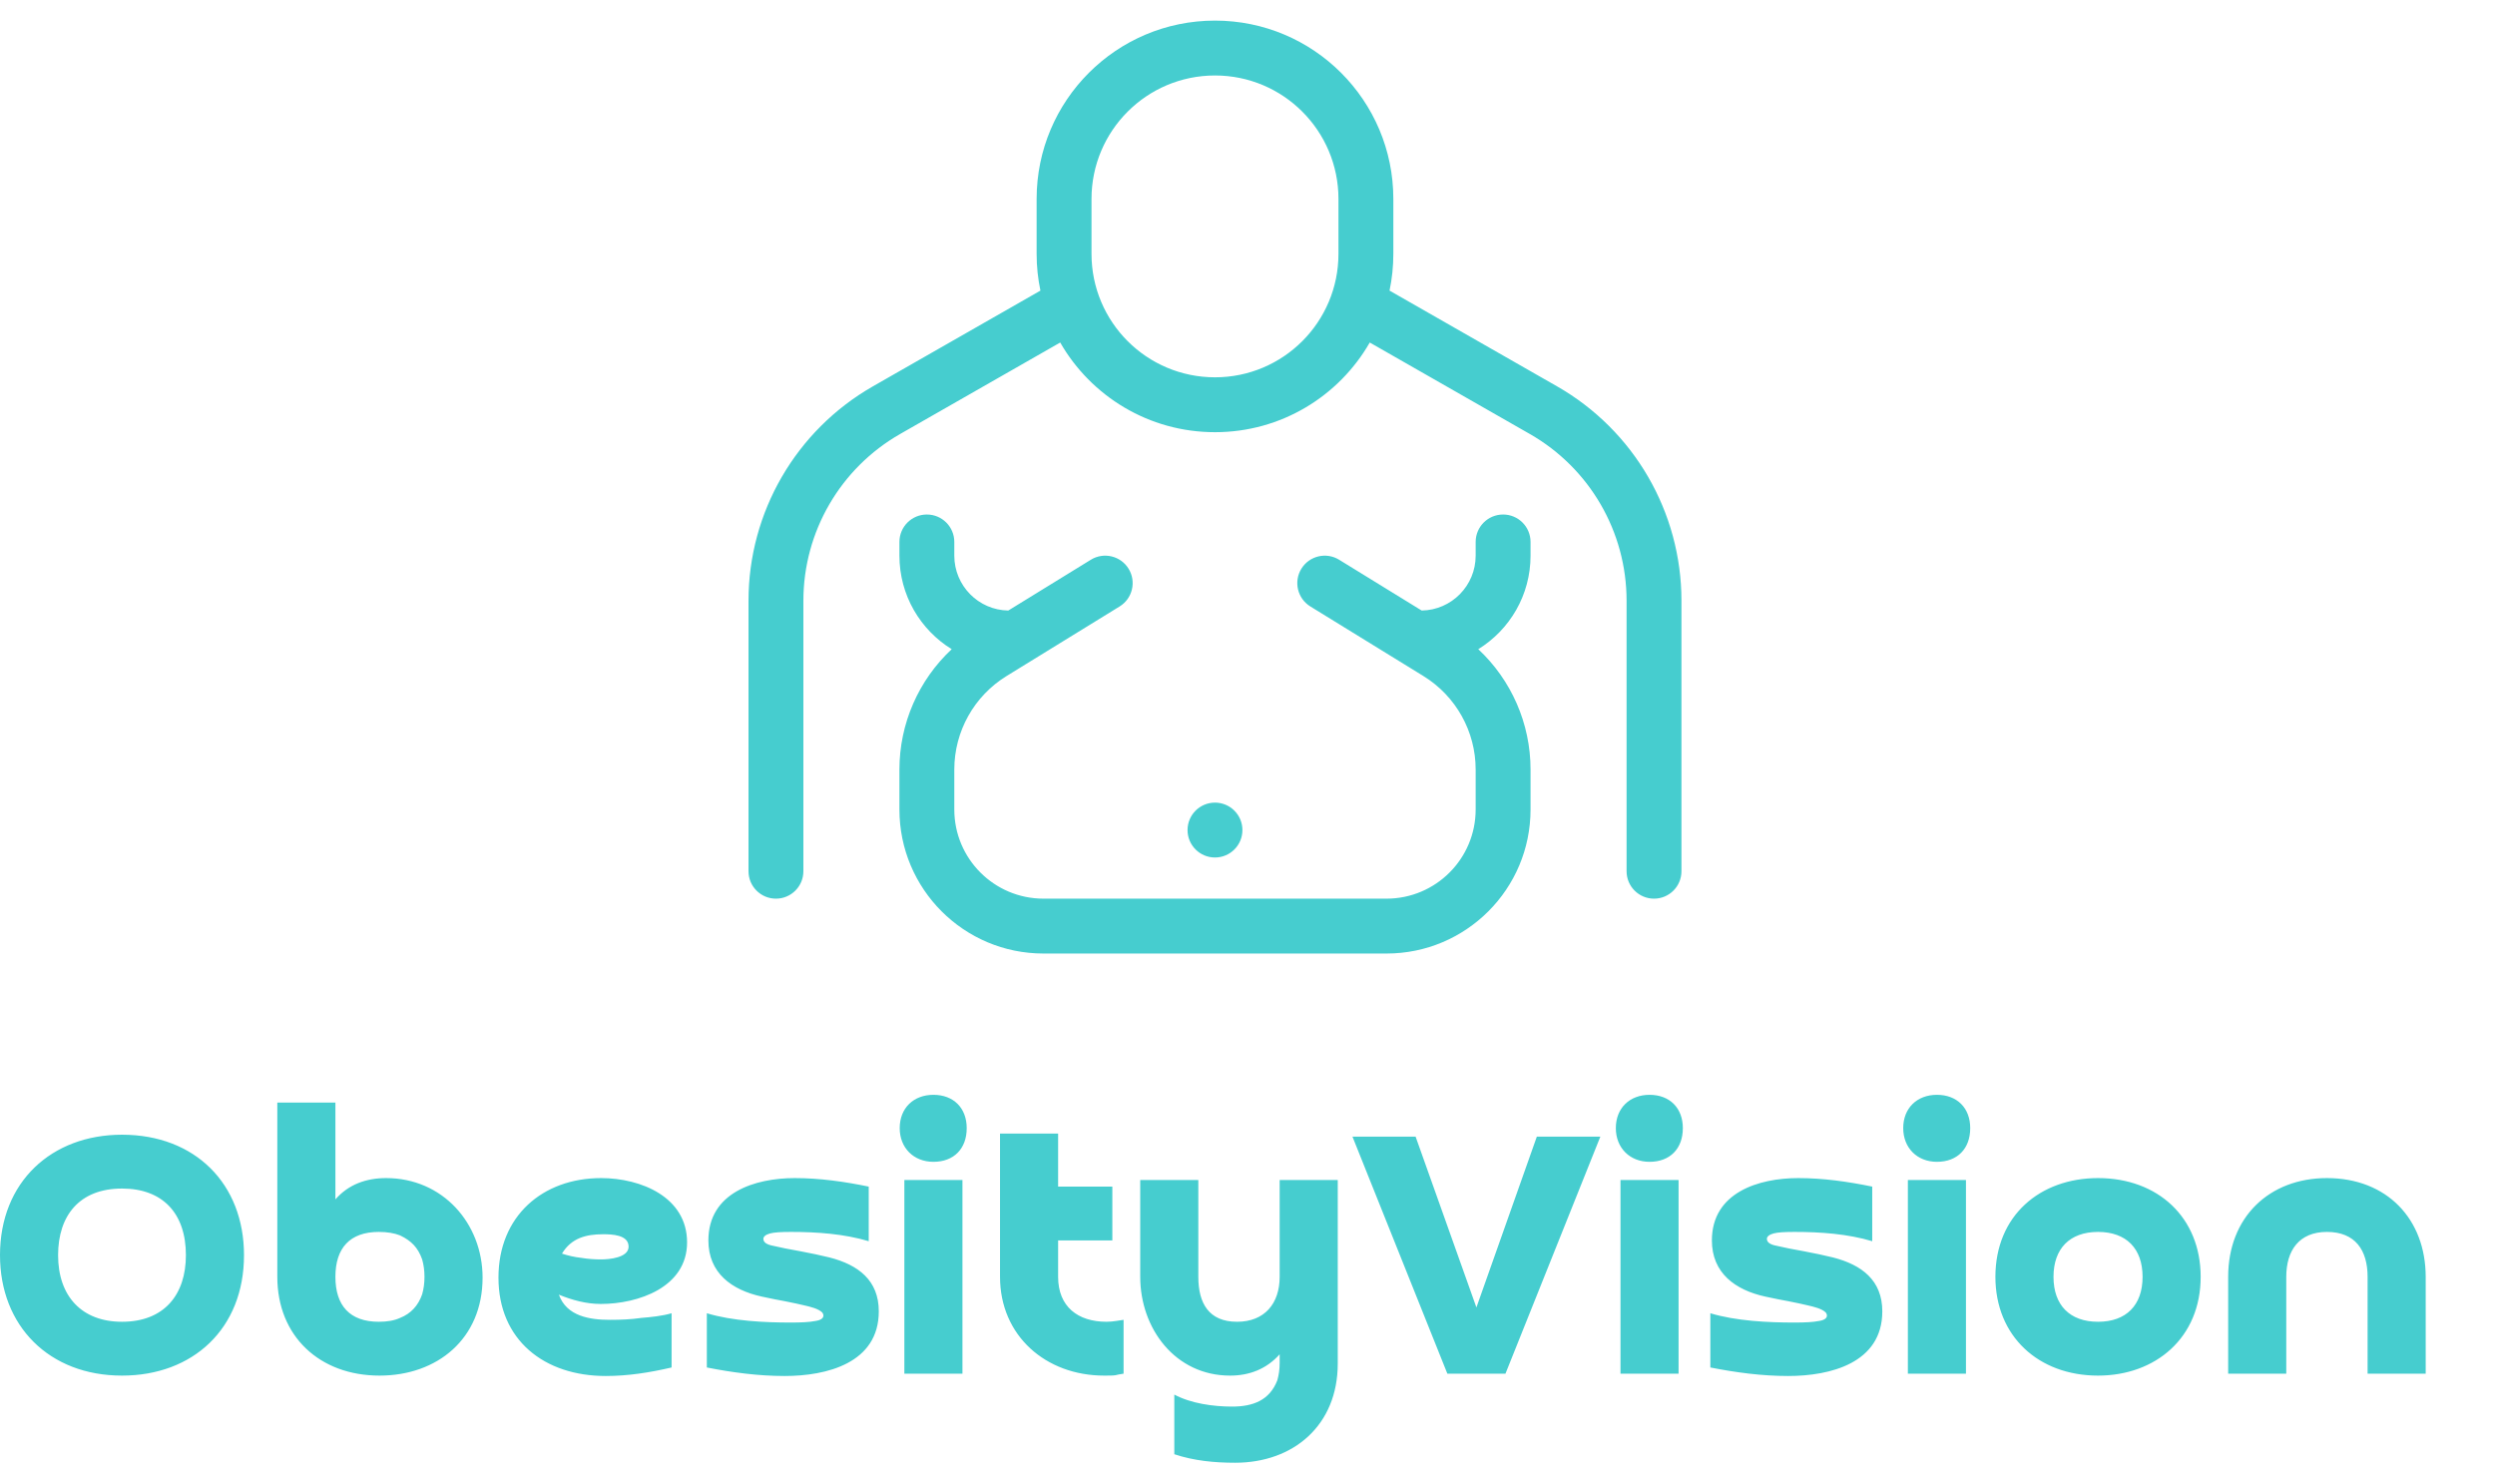
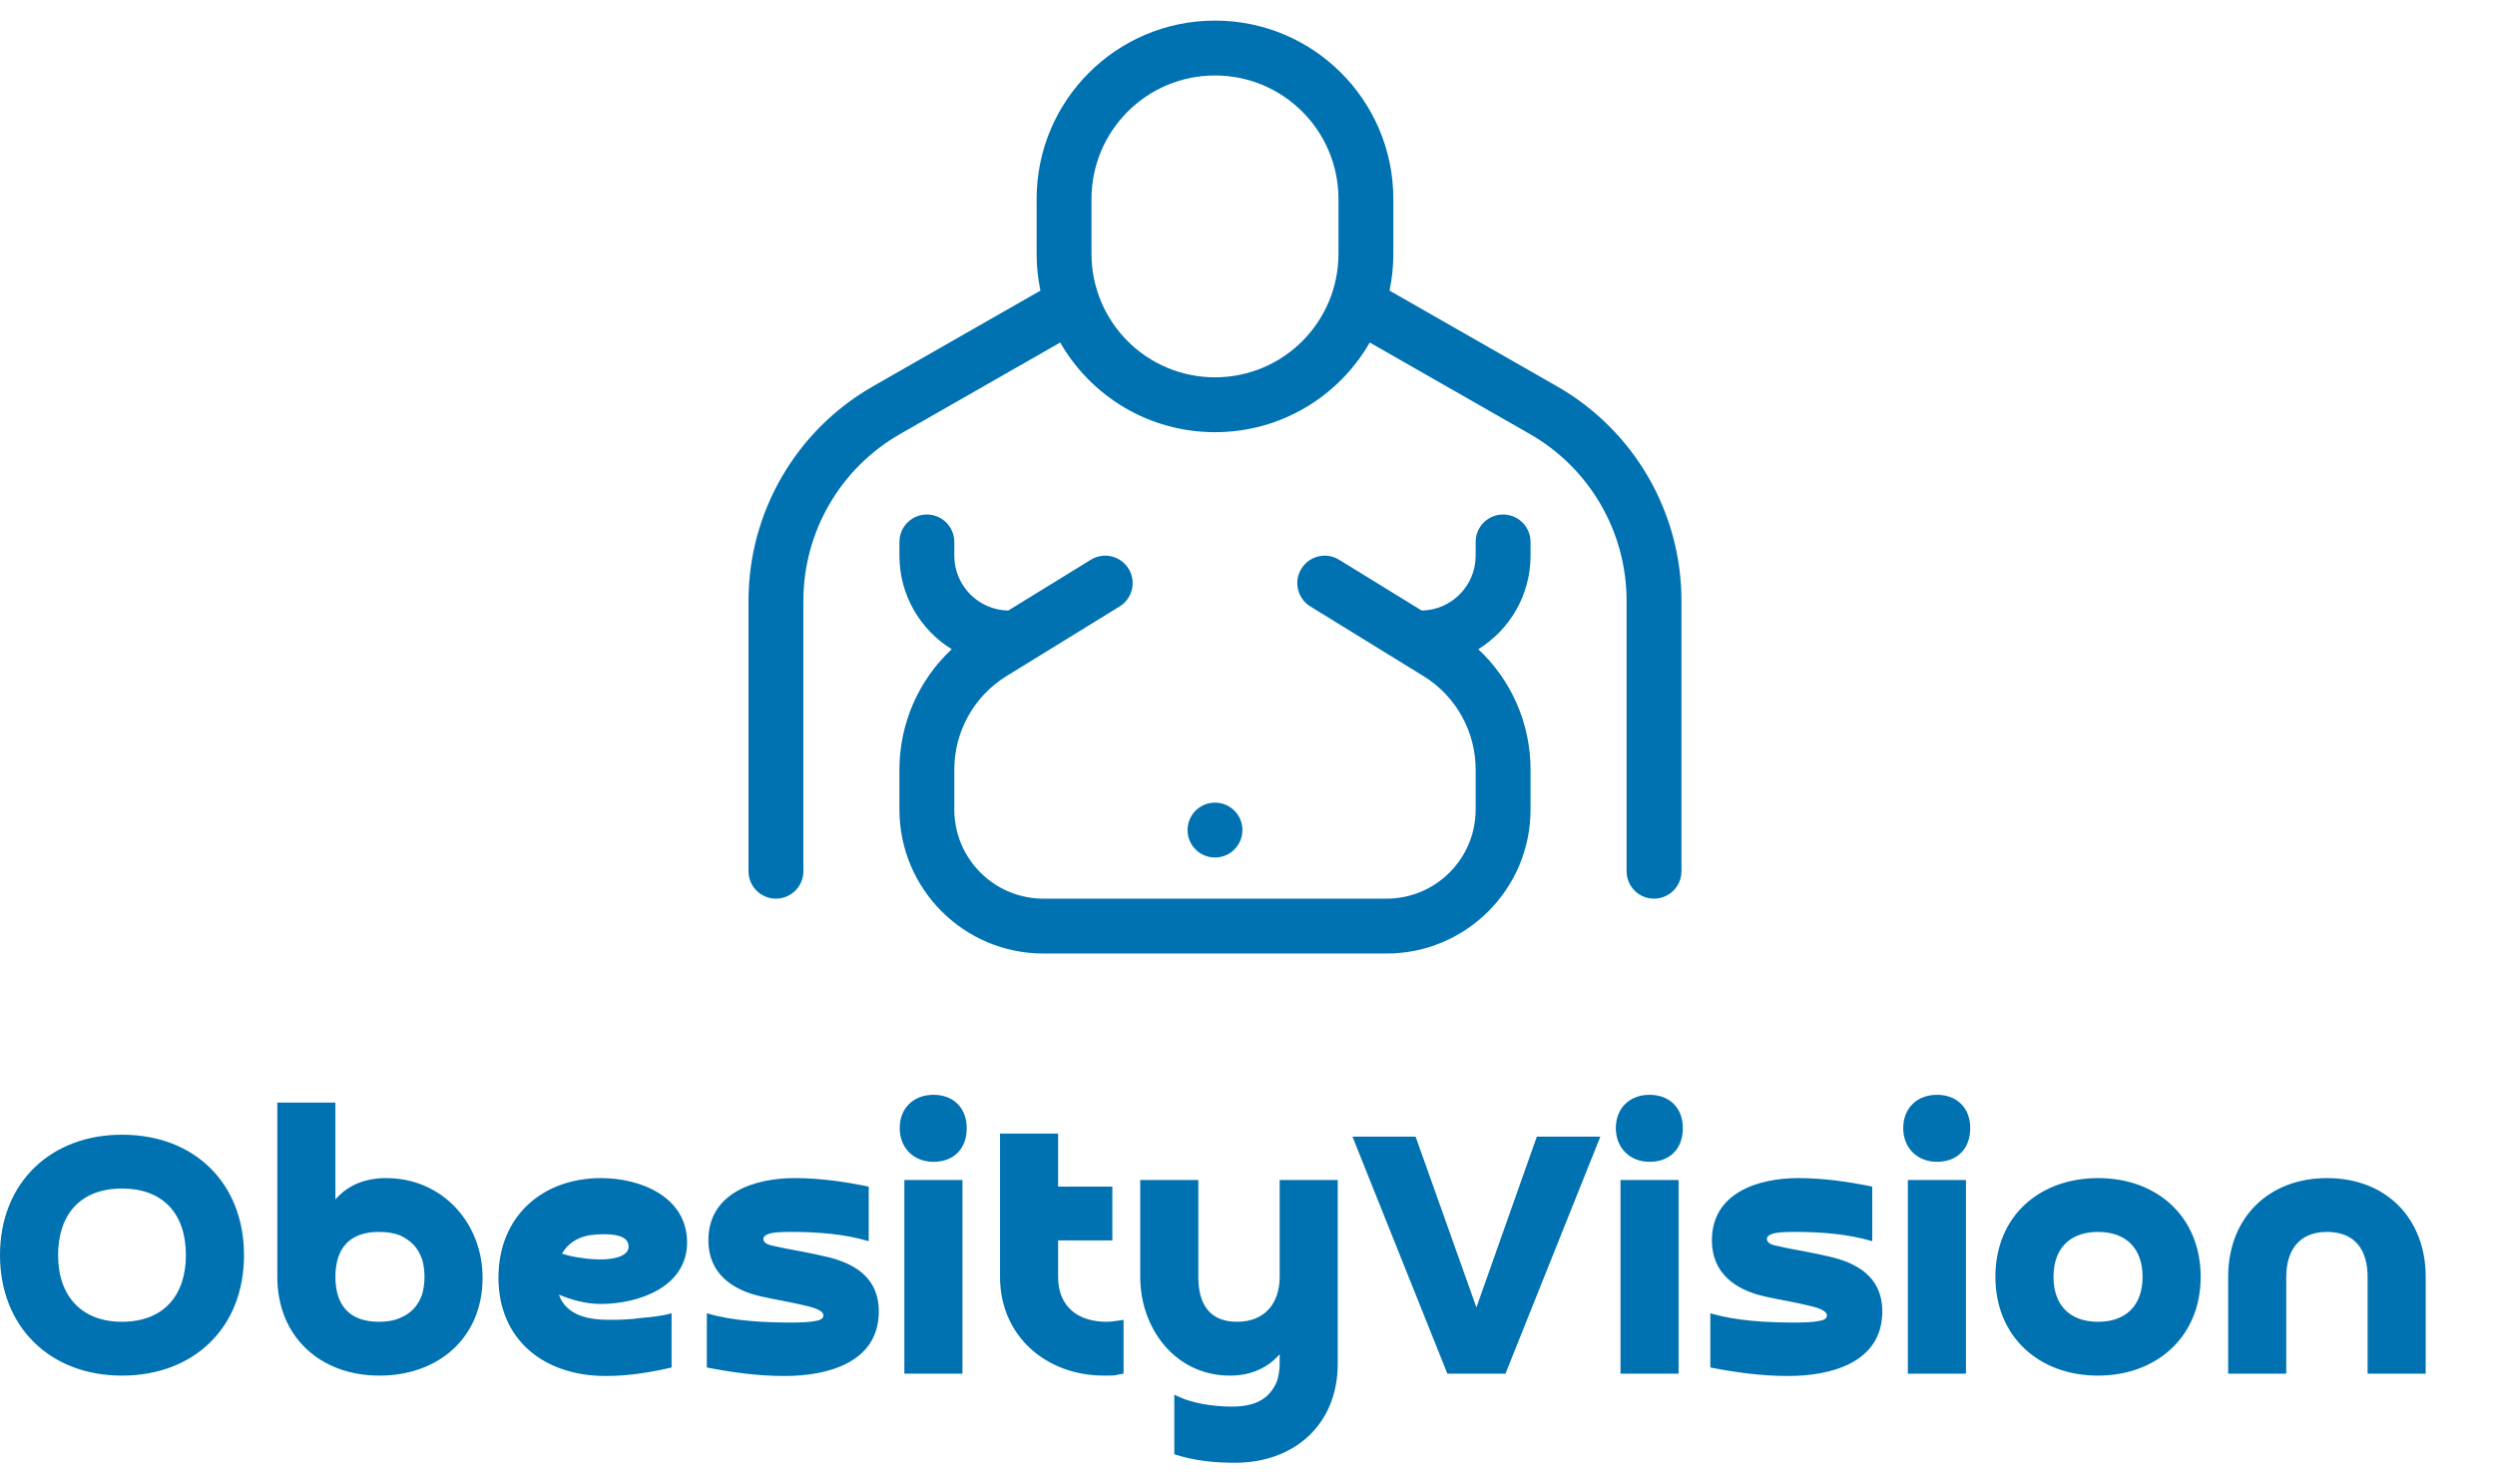
<svg xmlns="http://www.w3.org/2000/svg" width="400.632" height="238.192" viewBox="0 0 360 208.09">
-   <g transform="matrix(-1.979628,0,0,1.979628,242.6154,0)" fill="#46cdcf" fill-rule="evenodd" stroke-width="1">
+   <g transform="matrix(-1.979628,0,0,1.979628,242.6154,0)" fill="#0072b2" fill-rule="evenodd" stroke-width="1">
    <g transform="translate(-416,-656)" fill-rule="nonzero">
-       <path d="M461.281,679.464 C459.039,683.37 454.827,686 450,686 C445.173,686 440.961,683.37 438.719,679.464 L427.054,686.13 C422.692,688.622 420,693.261 420,698.285 L420,718 C420,719.105 419.105,720 418,720 C416.895,720 416,719.105 416,718 L416,698.285 C416,691.826 419.461,685.862 425.069,682.657 L437.277,675.681 C437.095,674.816 437,673.919 437,673 L437,669 C437,661.82 442.82,656 450,656 C457.18,656 463,661.82 463,669 L463,673 C463,673.919 462.905,674.816 462.723,675.681 L474.931,682.657 C480.539,685.862 484,691.826 484,698.285 L484,718 C484,719.105 483.105,720 482,720 C480.896,720 480,719.105 480,718 L480,698.285 C480,693.261 477.308,688.622 472.946,686.13 L461.281,679.464 Z M441,669 L441,673 C441,677.971 445.029,682 450,682 C454.971,682 459,677.971 459,673 L459,669 C459,664.029 454.971,660 450,660 C445.029,660 441,664.029 441,669 Z M469.19,701.817 C471.594,704.062 473,707.228 473,710.588 L473,713.5 C473,719.299 468.299,724 462.5,724 L437.5,724 C431.701,724 427,719.299 427,713.5 L427,710.588 C427,707.228 428.406,704.062 430.81,701.817 C428.524,700.408 427,697.882 427,695 L427,694 C427,692.895 427.895,692 429,692 C430.105,692 431,692.895 431,694 L431,695 C431,697.187 432.756,698.965 434.935,698.999 L440.952,695.297 C441.893,694.718 443.124,695.011 443.703,695.952 C444.282,696.893 443.989,698.124 443.048,698.703 L434.807,703.775 C432.441,705.231 431,707.81 431,710.588 L431,713.5 C431,717.09 433.91,720 437.5,720 L462.5,720 C466.09,720 469,717.09 469,713.5 L469,710.588 C469,707.81 467.559,705.231 465.193,703.775 L456.952,698.703 C456.011,698.124 455.718,696.893 456.297,695.952 C456.876,695.011 458.107,694.718 459.048,695.297 L465.065,698.999 C467.244,698.965 469,697.187 469,695 L469,694 C469,692.895 469.895,692 471,692 C472.105,692 473,692.895 473,694 L473,695 C473,697.882 471.476,700.408 469.19,701.817 Z M450,717 C448.895,717 448,716.105 448,715 C448,713.895 448.895,713 450,713 C451.105,713 452,713.895 452,715 C452,716.105 451.105,717 450,717 Z" fill="#46cdcf" />
+       <path d="M461.281,679.464 C459.039,683.37 454.827,686 450,686 C445.173,686 440.961,683.37 438.719,679.464 L427.054,686.13 C422.692,688.622 420,693.261 420,698.285 L420,718 C420,719.105 419.105,720 418,720 C416.895,720 416,719.105 416,718 L416,698.285 C416,691.826 419.461,685.862 425.069,682.657 L437.277,675.681 C437.095,674.816 437,673.919 437,673 L437,669 C437,661.82 442.82,656 450,656 C457.18,656 463,661.82 463,669 L463,673 C463,673.919 462.905,674.816 462.723,675.681 L474.931,682.657 C480.539,685.862 484,691.826 484,698.285 L484,718 C484,719.105 483.105,720 482,720 C480.896,720 480,719.105 480,718 L480,698.285 C480,693.261 477.308,688.622 472.946,686.13 L461.281,679.464 Z M441,669 L441,673 C441,677.971 445.029,682 450,682 C454.971,682 459,677.971 459,673 L459,669 C459,664.029 454.971,660 450,660 C445.029,660 441,664.029 441,669 Z M469.19,701.817 C471.594,704.062 473,707.228 473,710.588 L473,713.5 C473,719.299 468.299,724 462.5,724 L437.5,724 C431.701,724 427,719.299 427,713.5 L427,710.588 C427,707.228 428.406,704.062 430.81,701.817 C428.524,700.408 427,697.882 427,695 L427,694 C427,692.895 427.895,692 429,692 C430.105,692 431,692.895 431,694 L431,695 C431,697.187 432.756,698.965 434.935,698.999 L440.952,695.297 C441.893,694.718 443.124,695.011 443.703,695.952 C444.282,696.893 443.989,698.124 443.048,698.703 L434.807,703.775 C432.441,705.231 431,707.81 431,710.588 L431,713.5 C431,717.09 433.91,720 437.5,720 L462.5,720 C466.09,720 469,717.09 469,713.5 L469,710.588 C469,707.81 467.559,705.231 465.193,703.775 L456.952,698.703 C456.011,698.124 455.718,696.893 456.297,695.952 C456.876,695.011 458.107,694.718 459.048,695.297 L465.065,698.999 C467.244,698.965 469,697.187 469,695 L469,694 C469,692.895 469.895,692 471,692 C472.105,692 473,692.895 473,694 L473,695 C473,697.882 471.476,700.408 469.19,701.817 Z M450,717 C448.895,717 448,716.105 448,715 C448,713.895 448.895,713 450,713 C451.105,713 452,713.895 452,715 C452,716.105 451.105,717 450,717 Z" fill="#0072b2" />
    </g>
  </g>
-   <g transform="matrix(2.794188,0,0,2.794188,-2.011815,139.3525)" fill="#46cdcf">
+   <g transform="matrix(2.794188,0,0,2.794188,-2.011815,139.3525)" fill="#0072b2">
    <path d="M7.02 17.32 c2.18 0 3.3 -1.4 3.3 -3.44 c0 -2.16 -1.2 -3.44 -3.3 -3.44 c-2.2 0 -3.3 1.4 -3.3 3.44 c0 2.12 1.22 3.44 3.3 3.44 z M7.02 20.1 c-3.76 0 -6.3 -2.56 -6.3 -6.22 c0 -3.78 2.66 -6.22 6.3 -6.22 c3.78 0 6.3 2.54 6.3 6.22 c0 3.8 -2.64 6.22 -6.3 6.22 z M18.04 15 c0 1.48 0.74 2.32 2.24 2.32 c0.42 0 0.8 -0.06 1.1 -0.2 c0.56 -0.22 0.94 -0.64 1.14 -1.22 c0.08 -0.28 0.12 -0.58 0.12 -0.9 s-0.04 -0.62 -0.12 -0.9 c-0.22 -0.62 -0.56 -0.96 -1.14 -1.24 c-0.3 -0.12 -0.68 -0.18 -1.1 -0.18 c-1.5 0 -2.24 0.84 -2.24 2.32 z M15.04 6 l3 0 l0 5 c0.68 -0.78 1.6 -1.1 2.62 -1.1 c2.92 0 4.98 2.34 4.98 5.14 c0 3.16 -2.34 5.06 -5.32 5.06 c-3.1 0 -5.28 -2.04 -5.28 -5.1 l0 -9 z M29.74 13.8 c0.3 0.1 0.64 0.18 1 0.22 c0.36 0.06 0.7 0.08 1.02 0.08 c0.4 0 1.42 -0.08 1.42 -0.66 c0 -0.62 -0.88 -0.64 -1.32 -0.64 c-0.88 0 -1.64 0.2 -2.12 1 z M35.4 16.88 l0 2.8 c-1.12 0.26 -2.24 0.44 -3.4 0.44 c-3.18 0 -5.54 -1.86 -5.54 -5.08 c0 -3.18 2.28 -5.14 5.3 -5.14 c2.06 0 4.44 0.98 4.44 3.32 c0 2.32 -2.52 3.18 -4.46 3.18 c-0.74 0 -1.48 -0.2 -2.16 -0.48 c0.4 1.12 1.6 1.3 2.64 1.3 c0.54 0 1.08 -0.02 1.62 -0.1 c0.5 -0.04 1.08 -0.1 1.56 -0.24 z M37.22 19.68 l0 -2.8 c1.32 0.4 2.98 0.48 4.34 0.48 c0.54 0 0.96 -0.02 1.26 -0.08 c0.28 -0.04 0.42 -0.14 0.42 -0.28 c0 -0.06 -0.02 -0.1 -0.06 -0.16 c-0.2 -0.2 -0.64 -0.3 -0.9 -0.36 s-0.6 -0.14 -1.02 -0.22 c-0.34 -0.06 -0.74 -0.14 -1.2 -0.24 c-1.56 -0.34 -2.76 -1.22 -2.76 -2.9 c0 -2.48 2.42 -3.22 4.46 -3.22 c1.28 0 2.56 0.18 3.82 0.44 l0 2.82 c-1.26 -0.38 -2.68 -0.48 -4 -0.48 c-0.52 0 -0.88 0.02 -1.1 0.08 s-0.34 0.16 -0.34 0.28 c0 0.18 0.18 0.3 0.52 0.36 c0.34 0.08 0.82 0.18 1.4 0.28 c0.52 0.1 1.02 0.2 1.5 0.32 c1.48 0.38 2.54 1.18 2.54 2.78 c0 2.68 -2.7 3.34 -4.86 3.34 c-1.36 0 -2.7 -0.18 -4.02 -0.44 z M47.42 10 l3 0 l0 10 l-3 0 l0 -10 z M48.92 9.06 c-1.02 0 -1.74 -0.72 -1.74 -1.74 c0 -1.04 0.72 -1.72 1.74 -1.72 c1.04 0 1.72 0.68 1.72 1.72 c0 1.06 -0.66 1.74 -1.72 1.74 z M58.16 10.34 l0 2.78 l-2.8 0 l0 1.88 c0 1.54 1.02 2.32 2.5 2.32 c0.18 0 0.34 -0.02 0.48 -0.04 s0.26 -0.04 0.4 -0.06 l0 2.78 c-0.18 0.02 -0.32 0.06 -0.42 0.08 c-0.12 0.02 -0.32 0.02 -0.58 0.02 c-3.02 0 -5.38 -2.06 -5.38 -5.1 l0 -7.4 l3 0 l0 2.74 l2.8 0 z M66.8 15 l0 -5 l3 0 l0 9.48 c0 3.18 -2.28 5.12 -5.3 5.12 c-1.06 0 -2.12 -0.1 -3.14 -0.44 l0 -3.08 c0.86 0.46 2.02 0.62 2.98 0.62 c1.08 0 1.94 -0.32 2.34 -1.36 c0.08 -0.28 0.12 -0.58 0.12 -0.88 l0 -0.46 c-0.68 0.76 -1.56 1.1 -2.56 1.1 c-2.84 0 -4.64 -2.44 -4.64 -5.1 l0 -5 l3 0 l0 5 c0 1.36 0.54 2.32 2 2.32 c1.42 0 2.2 -0.94 2.2 -2.32 z M80.08 7.76 l3.28 0 l-4.9 12.24 l-3 0 l-4.9 -12.24 l3.26 0 l3.14 8.82 z M84.4 10 l3 0 l0 10 l-3 0 l0 -10 z M85.9 9.06 c-1.02 0 -1.74 -0.72 -1.74 -1.74 c0 -1.04 0.72 -1.72 1.74 -1.72 c1.04 0 1.72 0.68 1.72 1.72 c0 1.06 -0.66 1.74 -1.72 1.74 z M89.04 19.68 l0 -2.8 c1.32 0.4 2.98 0.48 4.34 0.48 c0.54 0 0.96 -0.02 1.26 -0.08 c0.28 -0.04 0.42 -0.14 0.42 -0.28 c0 -0.06 -0.02 -0.1 -0.06 -0.16 c-0.2 -0.2 -0.64 -0.3 -0.9 -0.36 s-0.6 -0.14 -1.02 -0.22 c-0.34 -0.06 -0.74 -0.14 -1.2 -0.24 c-1.56 -0.34 -2.76 -1.22 -2.76 -2.9 c0 -2.48 2.42 -3.22 4.46 -3.22 c1.28 0 2.56 0.18 3.82 0.44 l0 2.82 c-1.26 -0.38 -2.68 -0.48 -4 -0.48 c-0.52 0 -0.88 0.02 -1.1 0.08 s-0.34 0.16 -0.34 0.28 c0 0.18 0.18 0.3 0.52 0.36 c0.34 0.08 0.82 0.18 1.4 0.28 c0.52 0.1 1.02 0.2 1.5 0.32 c1.48 0.38 2.54 1.18 2.54 2.78 c0 2.68 -2.7 3.34 -4.86 3.34 c-1.36 0 -2.7 -0.18 -4.02 -0.44 z M99.24 10 l3 0 l0 10 l-3 0 l0 -10 z M100.74 9.06 c-1.02 0 -1.74 -0.72 -1.74 -1.74 c0 -1.04 0.72 -1.72 1.74 -1.72 c1.04 0 1.72 0.68 1.72 1.72 c0 1.06 -0.66 1.74 -1.72 1.74 z M109.06 17.32 c1.46 0 2.3 -0.86 2.3 -2.32 s-0.84 -2.32 -2.3 -2.32 s-2.3 0.86 -2.3 2.32 s0.84 2.32 2.3 2.32 z M109.06 20.1 c-3.08 0 -5.3 -2.04 -5.3 -5.1 c0 -3.16 2.3 -5.1 5.3 -5.1 c3.1 0 5.3 2.04 5.3 5.1 c0 3.14 -2.32 5.1 -5.3 5.1 z M125.98 15 l0 5 l-3 0 l0 -5 c0 -1.38 -0.64 -2.32 -2.1 -2.32 c-1.44 0 -2.1 0.96 -2.1 2.32 l0 5 l-3 0 l0 -5 c0 -3.08 2.12 -5.1 5.1 -5.1 c3.1 0 5.1 2.12 5.1 5.1 z" />
  </g>
</svg>
